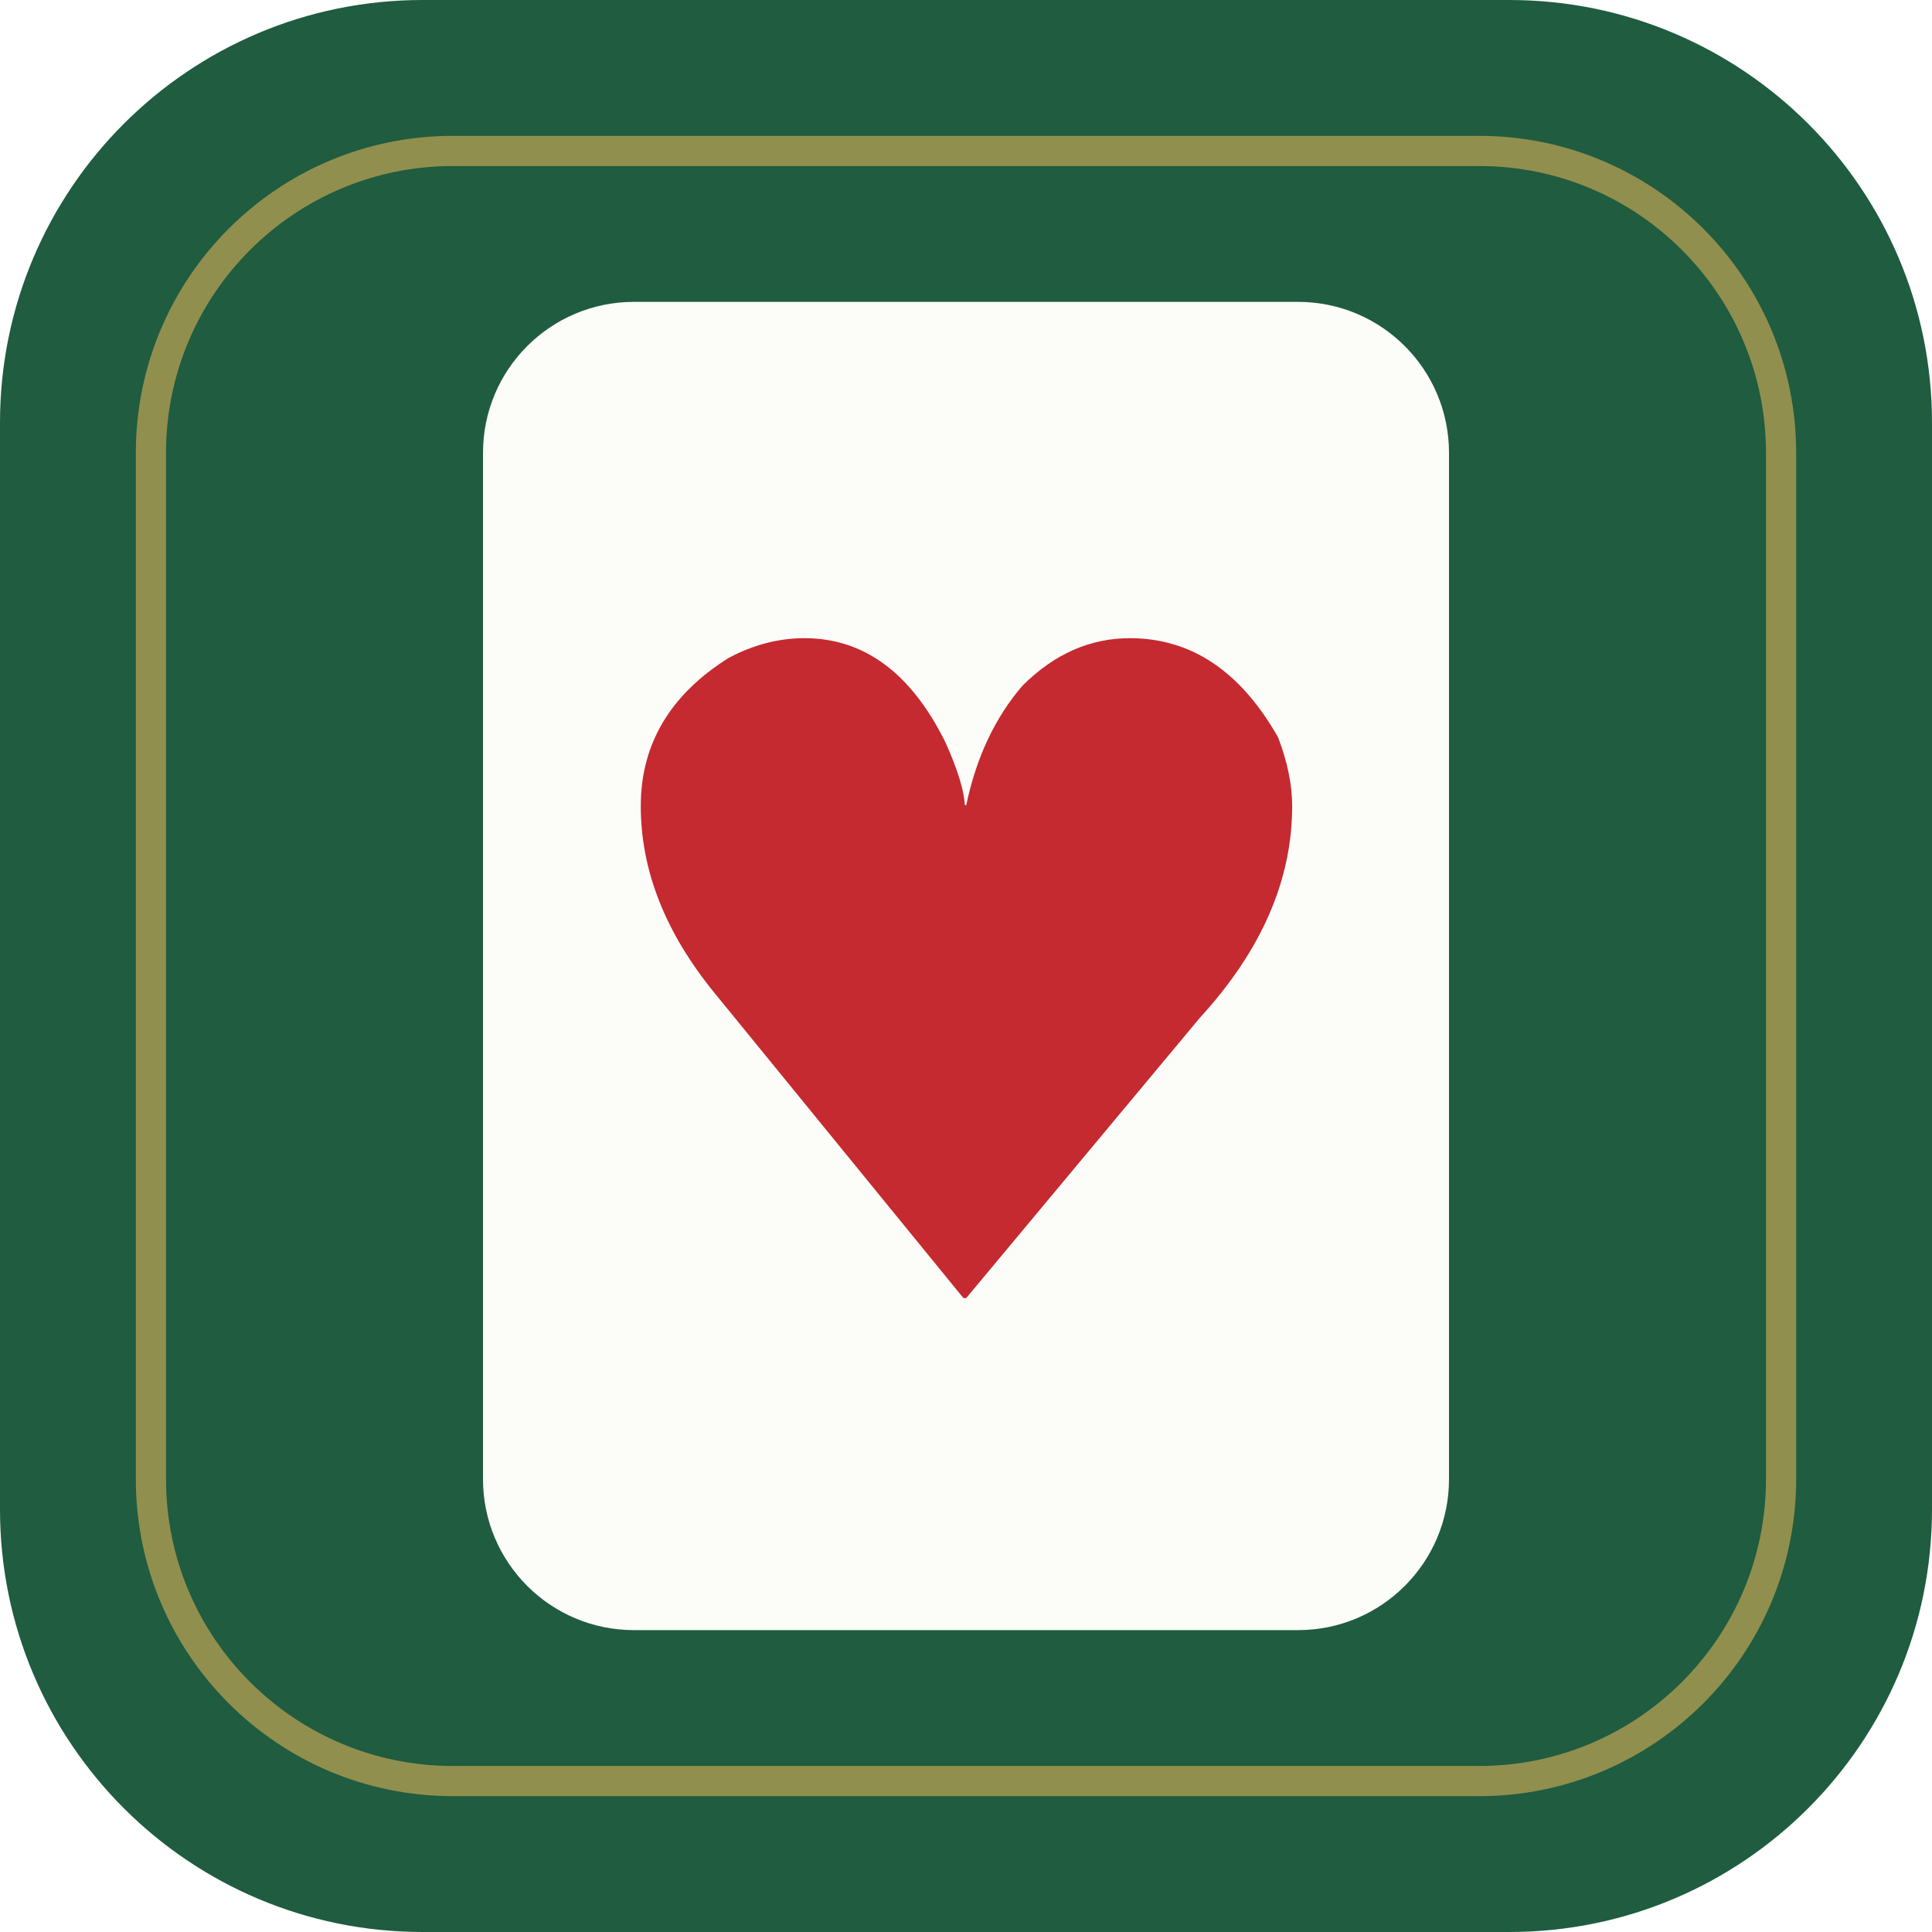
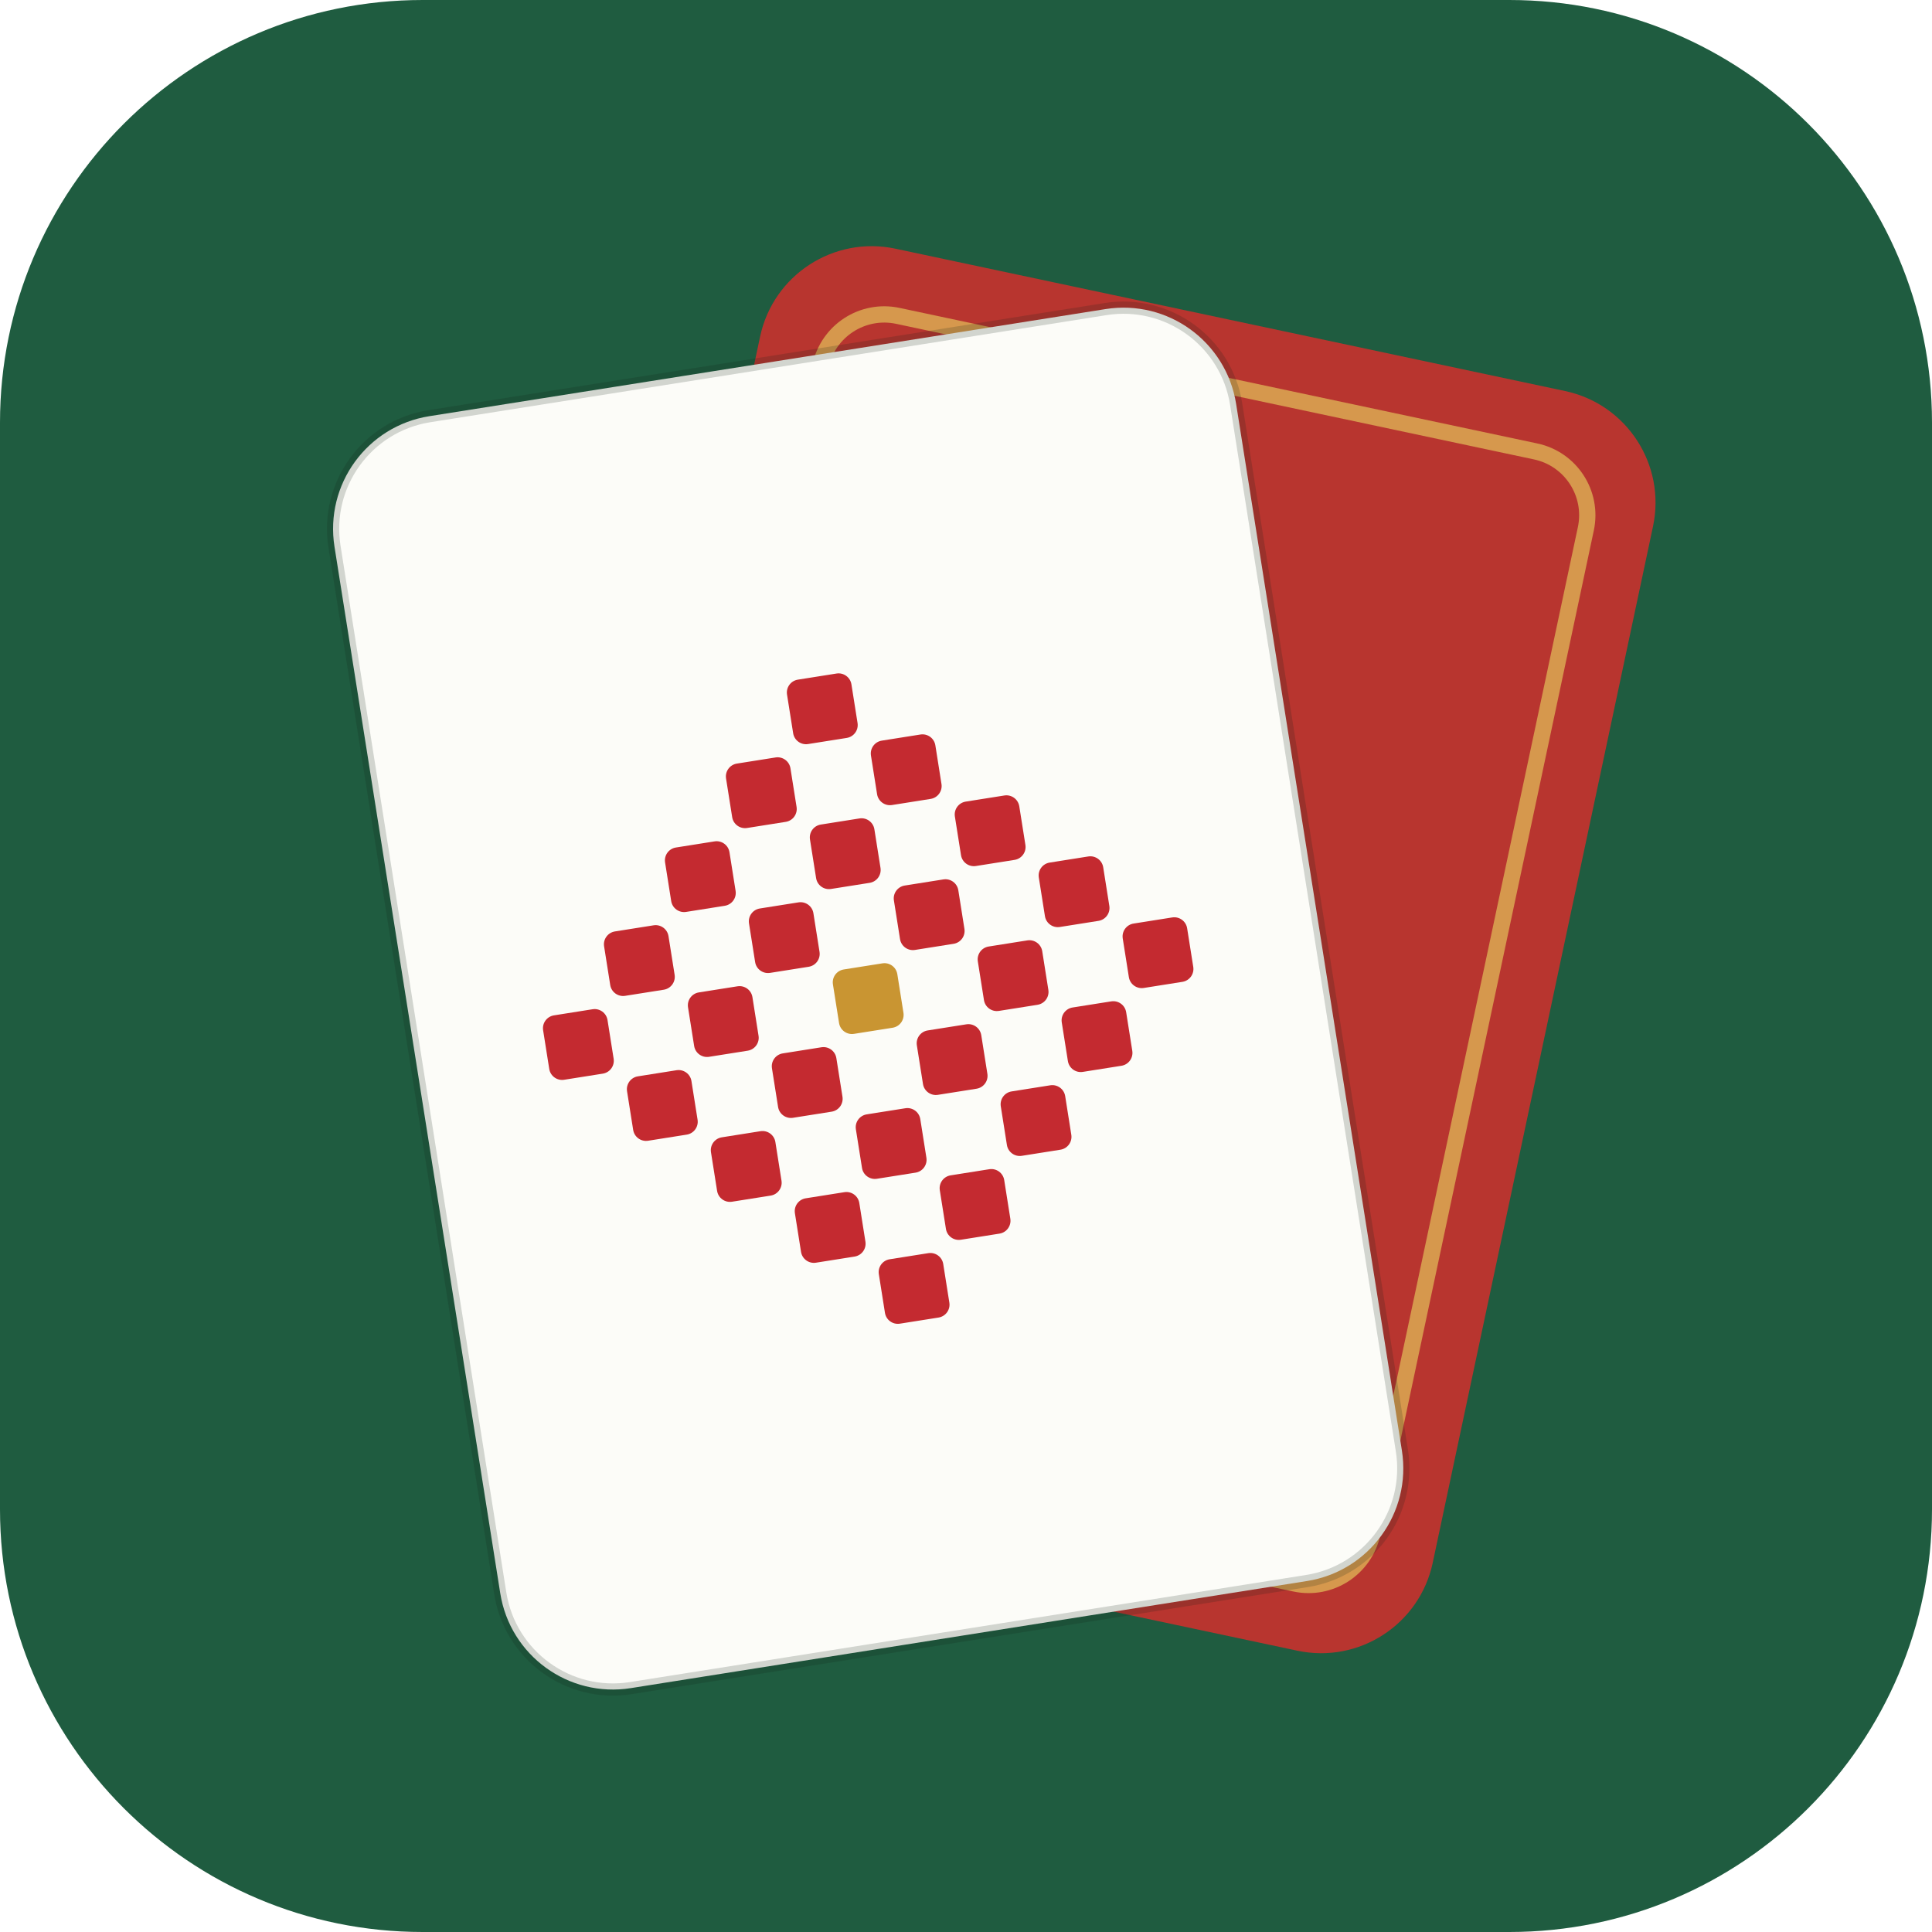
<svg xmlns="http://www.w3.org/2000/svg" viewBox="0 0 64 64">
-   <rect width="64" height="64" rx="14" fill="#1f5c40" />
-   <rect x="5" y="5" width="54" height="54" rx="10" fill="none" stroke="#ddb055" stroke-opacity=".6" />
-   <rect x="16" y="10" width="32" height="44" rx="5" fill="#fcfcf8" />
-   <text x="32" y="43" font-size="30" text-anchor="middle" fill="#c42a30" font-family="serif">♥</text>
+   <rect width="64" height="64" rx="14" fill="#1F5C40" />
+   <g transform="translate(32 32) scale(0.27) translate(-100 -100)">
+     <g transform="translate(116 98) rotate(12)">
+       <rect x="-56" y="-79" width="112" height="158" rx="14" fill="#B8352F" />
+       <rect x="-48" y="-71" width="96" height="142" rx="8" fill="none" stroke="#DDB055" stroke-width="2" opacity="0.8" />
+     </g>
+     <g transform="translate(88 104) rotate(-9)">
+       <rect x="-56" y="-79" width="112" height="158" rx="14" fill="#FCFCF8" stroke="#13241B" stroke-opacity="0.18" stroke-width="1.5" />
+       <rect x="-40" y="-4" width="8" height="8" rx="1.6" fill="#C42A30" />
+       <rect x="-31" y="-13" width="8" height="8" rx="1.6" fill="#C42A30" />
+       <rect x="-31" y="5" width="8" height="8" rx="1.6" fill="#C42A30" />
+       <rect x="-22" y="-22" width="8" height="8" rx="1.6" fill="#C42A30" />
+       <rect x="-22" y="-4" width="8" height="8" rx="1.6" fill="#C42A30" />
+       <rect x="-22" y="14" width="8" height="8" rx="1.6" fill="#C42A30" />
+       <rect x="-13" y="-31" width="8" height="8" rx="1.6" fill="#C42A30" />
+       <rect x="-13" y="-13" width="8" height="8" rx="1.6" fill="#C42A30" />
+       <rect x="-13" y="5" width="8" height="8" rx="1.6" fill="#C42A30" />
+       <rect x="-13" y="23" width="8" height="8" rx="1.6" fill="#C42A30" />
+       <rect x="-4" y="-40" width="8" height="8" rx="1.6" fill="#C42A30" />
+       <rect x="-4" y="-22" width="8" height="8" rx="1.6" fill="#C42A30" />
+       <rect x="-4" y="-4" width="8" height="8" rx="1.6" fill="#C99532" />
+       <rect x="-4" y="14" width="8" height="8" rx="1.6" fill="#C42A30" />
+       <rect x="-4" y="32" width="8" height="8" rx="1.6" fill="#C42A30" />
+       <rect x="5" y="-31" width="8" height="8" rx="1.6" fill="#C42A30" />
+       <rect x="5" y="-13" width="8" height="8" rx="1.6" fill="#C42A30" />
+       <rect x="5" y="5" width="8" height="8" rx="1.6" fill="#C42A30" />
+       <rect x="5" y="23" width="8" height="8" rx="1.6" fill="#C42A30" />
+       <rect x="14" y="-22" width="8" height="8" rx="1.6" fill="#C42A30" />
+       <rect x="14" y="-4" width="8" height="8" rx="1.6" fill="#C42A30" />
+       <rect x="14" y="14" width="8" height="8" rx="1.6" fill="#C42A30" />
+       <rect x="23" y="-13" width="8" height="8" rx="1.6" fill="#C42A30" />
+       <rect x="23" y="5" width="8" height="8" rx="1.6" fill="#C42A30" />
+       <rect x="32" y="-4" width="8" height="8" rx="1.6" fill="#C42A30" />
+     </g>
+   </g>
</svg>
